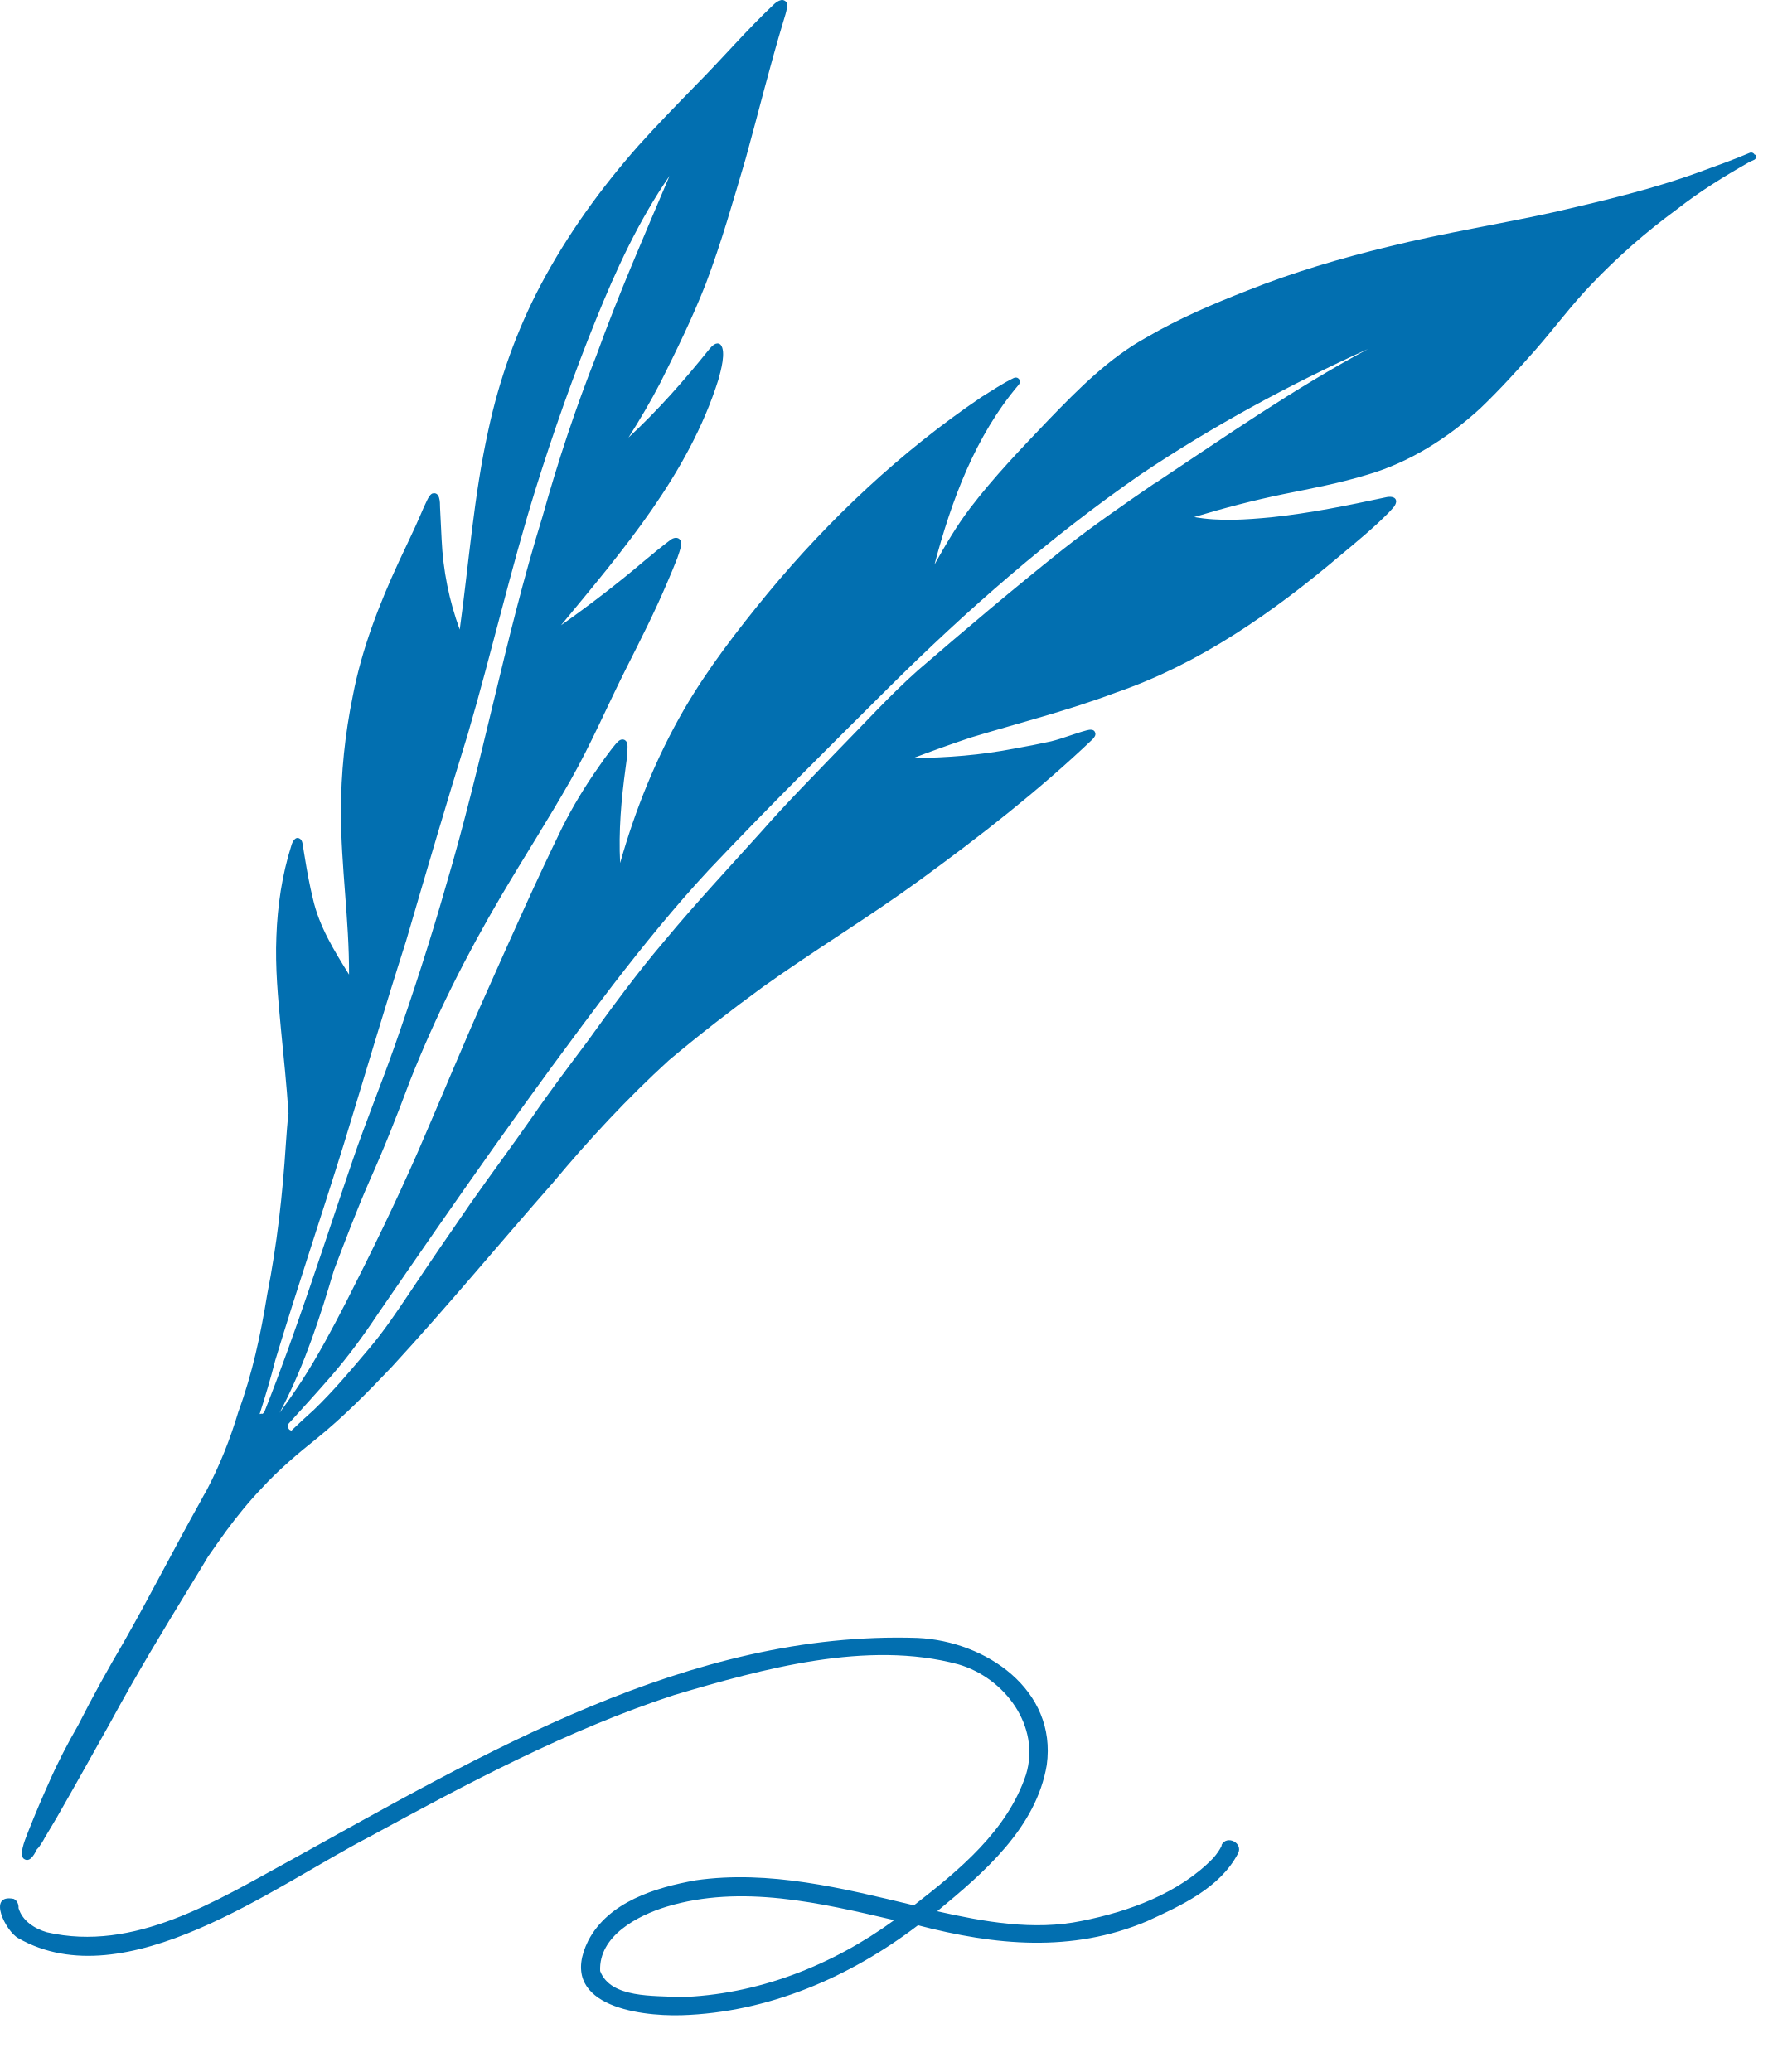
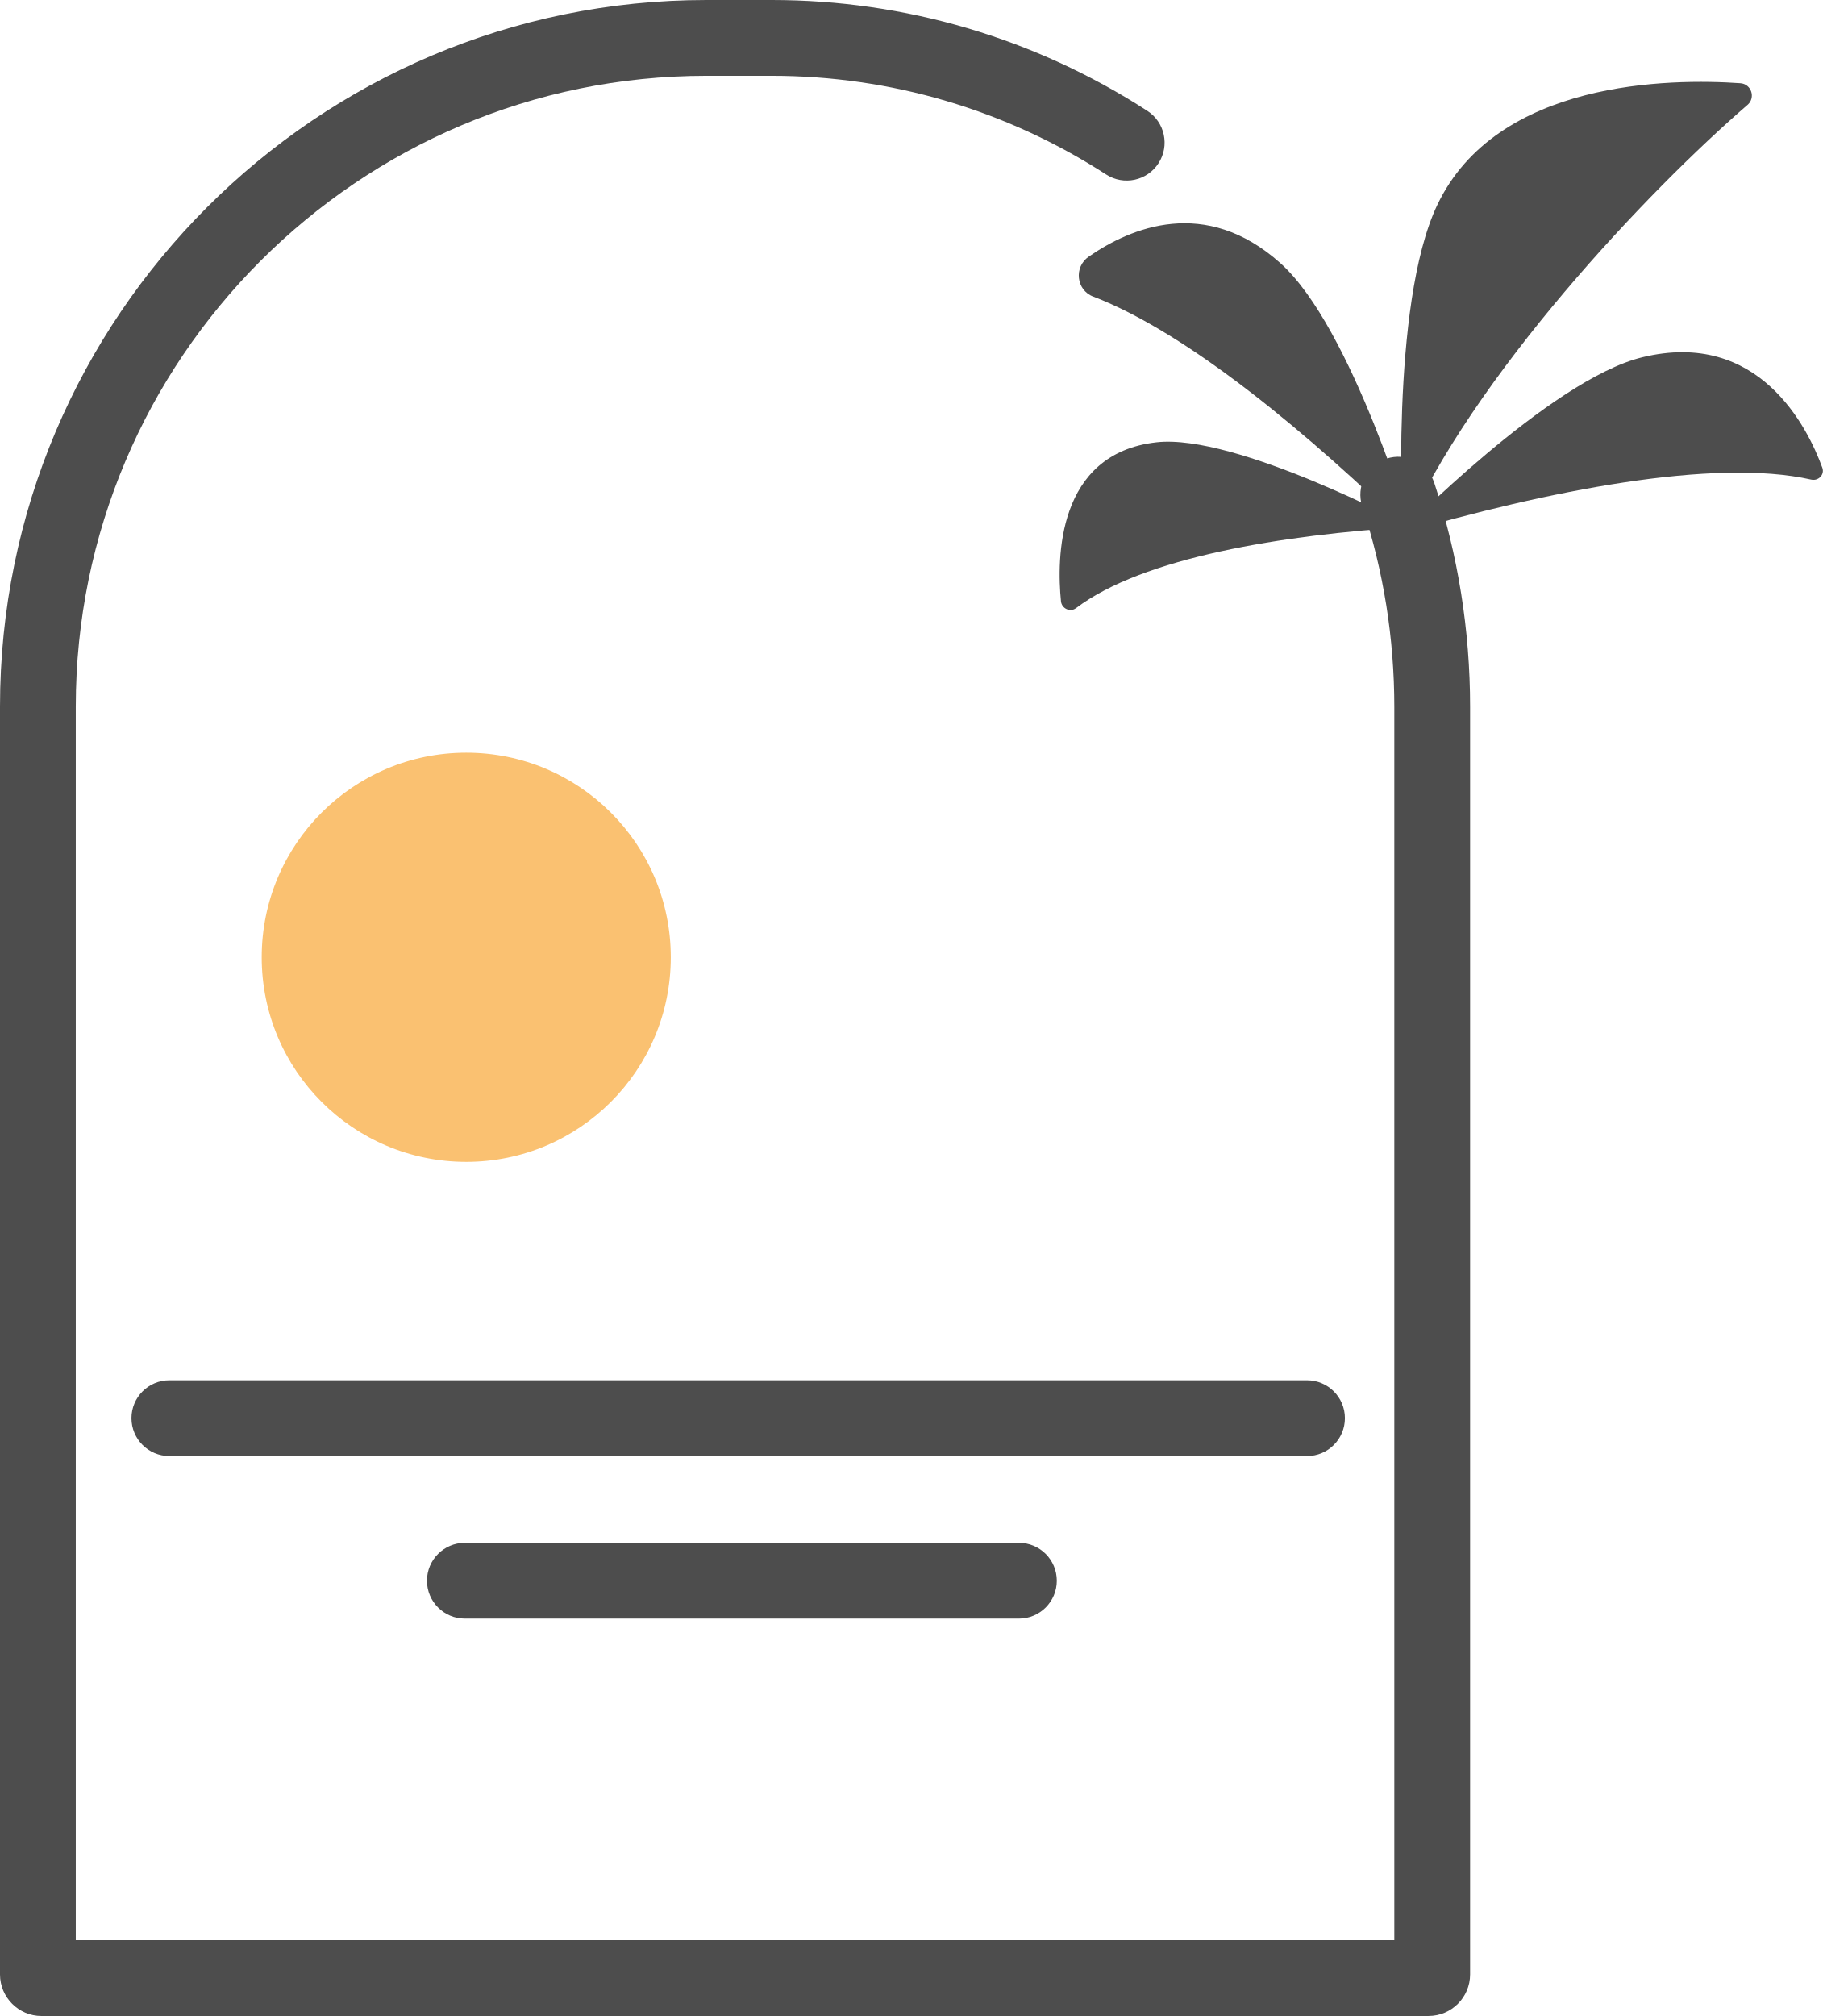
- <svg xmlns="http://www.w3.org/2000/svg" width="29" height="34" viewBox="0 0 29 34" fill="none">
-   <path d="M28.791 2.54C28.778 2.514 28.747 2.496 28.716 2.505C28.446 2.62 28.175 2.717 27.896 2.818C27.13 3.101 26.332 3.287 25.535 3.473C24.622 3.676 23.692 3.822 22.784 4.047C22 4.237 21.22 4.467 20.467 4.767C19.9 4.988 19.341 5.227 18.819 5.532C18.198 5.872 17.698 6.38 17.21 6.884C16.763 7.353 16.311 7.821 15.917 8.338C15.695 8.63 15.509 8.948 15.332 9.266C15.611 8.214 16.001 7.154 16.714 6.314C16.767 6.248 16.705 6.168 16.63 6.204C16.448 6.292 16.28 6.407 16.107 6.513C14.787 7.406 13.608 8.515 12.594 9.739C12.098 10.344 11.619 10.963 11.225 11.639C10.768 12.43 10.423 13.283 10.175 14.162C10.148 13.641 10.193 13.12 10.264 12.603C10.277 12.51 10.29 12.421 10.294 12.329C10.294 12.267 10.312 12.178 10.25 12.143C10.206 12.121 10.162 12.143 10.131 12.178C10.091 12.218 10.06 12.262 10.024 12.306C9.953 12.399 9.882 12.496 9.816 12.594C9.595 12.908 9.395 13.239 9.222 13.584C8.797 14.454 8.407 15.334 8.013 16.218C7.614 17.101 7.246 18.003 6.861 18.891C6.493 19.731 6.09 20.557 5.674 21.375C5.448 21.812 5.217 22.25 4.947 22.665C4.832 22.842 4.712 23.014 4.588 23.182C4.606 23.147 4.624 23.116 4.641 23.081C5.005 22.369 5.253 21.609 5.479 20.844C5.665 20.354 5.851 19.863 6.059 19.386C6.303 18.843 6.52 18.29 6.728 17.733C7.144 16.681 7.65 15.674 8.226 14.697C8.598 14.065 8.996 13.447 9.36 12.806C9.701 12.205 9.971 11.569 10.281 10.954C10.512 10.495 10.746 10.035 10.946 9.562C11.003 9.43 11.061 9.293 11.114 9.156C11.136 9.089 11.163 9.019 11.176 8.948C11.176 8.921 11.181 8.89 11.163 8.864C11.123 8.802 11.043 8.824 10.995 8.864C10.853 8.97 10.72 9.08 10.582 9.195C10.139 9.571 9.679 9.925 9.205 10.26C10.219 9.032 11.3 7.777 11.787 6.23C11.823 6.098 11.92 5.766 11.823 5.656C11.757 5.598 11.681 5.678 11.641 5.726C11.229 6.239 10.795 6.734 10.312 7.18C10.498 6.889 10.675 6.588 10.835 6.279C11.101 5.748 11.362 5.214 11.579 4.661C11.836 3.985 12.031 3.291 12.235 2.602C12.443 1.851 12.629 1.091 12.855 0.344C12.877 0.273 12.9 0.202 12.913 0.127C12.913 0.105 12.922 0.079 12.913 0.056C12.9 0.017 12.851 -0.01 12.811 0.003C12.775 0.012 12.74 0.034 12.709 0.061C12.257 0.485 11.854 0.958 11.42 1.395C11.101 1.723 10.777 2.054 10.472 2.394C9.856 3.092 9.307 3.853 8.872 4.675C8.478 5.421 8.19 6.23 8.013 7.056C7.774 8.135 7.694 9.24 7.543 10.331C7.37 9.858 7.269 9.359 7.246 8.851C7.238 8.683 7.229 8.506 7.22 8.325C7.22 8.241 7.22 8.06 7.091 8.099C7.051 8.121 7.029 8.166 7.007 8.21C6.967 8.289 6.932 8.373 6.896 8.457C6.786 8.714 6.662 8.961 6.546 9.213C6.219 9.92 5.935 10.654 5.789 11.418C5.66 12.046 5.594 12.687 5.594 13.323C5.594 14.216 5.731 15.095 5.727 15.992C5.483 15.599 5.235 15.201 5.133 14.742C5.08 14.525 5.04 14.308 5.005 14.092C4.996 14.03 4.982 13.964 4.974 13.902C4.965 13.858 4.965 13.8 4.929 13.769C4.85 13.707 4.796 13.813 4.779 13.88C4.628 14.357 4.553 14.861 4.535 15.365C4.513 15.873 4.562 16.381 4.61 16.889C4.655 17.349 4.703 17.808 4.734 18.272C4.712 18.44 4.703 18.608 4.69 18.776C4.637 19.603 4.544 20.429 4.384 21.242C4.278 21.896 4.141 22.541 3.91 23.169C3.777 23.615 3.605 24.048 3.388 24.459C3.352 24.517 3.321 24.579 3.29 24.636C2.86 25.401 2.466 26.183 2.032 26.943C1.77 27.389 1.518 27.844 1.283 28.308C1.11 28.609 0.951 28.914 0.813 29.228C0.694 29.493 0.579 29.762 0.472 30.032C0.432 30.147 0.317 30.377 0.379 30.491C0.472 30.575 0.548 30.465 0.605 30.346C0.619 30.332 0.632 30.319 0.641 30.306C0.676 30.257 0.707 30.209 0.734 30.156C0.805 30.036 0.876 29.921 0.942 29.806C1.234 29.298 1.518 28.786 1.806 28.273C2.236 27.478 2.705 26.704 3.179 25.931C3.259 25.803 3.334 25.674 3.414 25.542C3.512 25.401 3.609 25.264 3.711 25.122C3.893 24.875 4.088 24.636 4.3 24.415C4.562 24.128 4.889 23.849 5.195 23.606C5.638 23.248 6.037 22.842 6.427 22.431C7.335 21.445 8.19 20.411 9.076 19.404C9.665 18.697 10.299 18.016 10.977 17.397C11.477 16.978 11.996 16.575 12.523 16.191C13.365 15.59 14.251 15.055 15.088 14.445C16.076 13.725 17.042 12.974 17.928 12.13C17.955 12.099 17.986 12.063 17.968 12.019C17.95 11.962 17.879 11.971 17.831 11.984C17.631 12.037 17.441 12.117 17.246 12.165C17.046 12.209 16.843 12.249 16.643 12.284C16.098 12.39 15.54 12.435 14.986 12.439C15.301 12.32 15.62 12.205 15.939 12.099C16.732 11.86 17.534 11.657 18.309 11.365C19.687 10.892 20.892 10.044 21.995 9.111C22.265 8.886 22.54 8.661 22.788 8.409C22.832 8.356 22.899 8.307 22.908 8.232C22.908 8.144 22.802 8.144 22.735 8.161C22.115 8.294 21.49 8.422 20.861 8.488C20.445 8.528 20.01 8.559 19.594 8.484C20.077 8.338 20.564 8.21 21.06 8.108C21.521 8.015 21.986 7.927 22.434 7.79C23.129 7.587 23.754 7.189 24.286 6.703C24.605 6.398 24.901 6.071 25.194 5.74C25.504 5.386 25.783 5.006 26.111 4.666C26.541 4.215 27.01 3.804 27.511 3.437C27.883 3.145 28.282 2.898 28.694 2.664C28.725 2.646 28.756 2.637 28.787 2.62C28.814 2.602 28.822 2.571 28.809 2.54H28.791ZM4.579 23.536C4.579 23.536 4.579 23.536 4.57 23.536H4.575H4.579ZM5.638 18.785C5.979 17.671 6.307 16.553 6.662 15.444C6.994 14.308 7.326 13.173 7.676 12.046C8.066 10.711 8.376 9.354 8.788 8.024C9.081 7.087 9.408 6.159 9.776 5.249C10.108 4.427 10.481 3.618 10.986 2.885C10.574 3.861 10.148 4.829 9.789 5.824C9.444 6.694 9.151 7.582 8.899 8.484C8.283 10.477 7.911 12.536 7.317 14.534C7.065 15.418 6.781 16.293 6.476 17.163C6.258 17.786 6.001 18.409 5.789 19.032C5.315 20.416 4.876 21.812 4.336 23.173C4.327 23.182 4.318 23.191 4.309 23.2C4.291 23.195 4.274 23.2 4.26 23.204C4.353 22.913 4.442 22.616 4.517 22.32C4.876 21.136 5.27 19.965 5.638 18.785ZM18.956 7.923C18.442 8.276 17.928 8.63 17.441 9.014C16.63 9.659 15.841 10.327 15.057 11.003C14.601 11.409 14.189 11.865 13.759 12.302C13.334 12.744 12.904 13.177 12.501 13.637C11.965 14.233 11.415 14.821 10.902 15.44C10.45 15.97 10.037 16.536 9.63 17.101C9.329 17.503 9.023 17.906 8.739 18.321C8.403 18.803 8.053 19.271 7.716 19.753C7.379 20.239 7.047 20.725 6.719 21.216C6.511 21.525 6.303 21.839 6.059 22.126C5.771 22.466 5.474 22.824 5.146 23.138C5.022 23.248 4.903 23.359 4.783 23.474C4.783 23.474 4.783 23.474 4.779 23.474C4.721 23.46 4.721 23.407 4.734 23.363C4.969 23.103 5.204 22.846 5.434 22.581C5.713 22.259 5.966 21.914 6.201 21.56C7.45 19.74 8.713 17.923 10.055 16.164C10.556 15.515 11.074 14.874 11.633 14.273C12.594 13.257 13.586 12.275 14.579 11.286C15.859 10.013 17.224 8.82 18.708 7.79C19.891 6.995 21.149 6.314 22.447 5.726C21.233 6.376 20.099 7.167 18.956 7.927V7.923Z" fill="#026FB0" />
-   <path d="M20.046 30.284C20.011 30.359 19.962 30.425 19.909 30.487C19.351 31.066 18.526 31.366 17.747 31.521C16.958 31.685 16.147 31.534 15.377 31.362C16.143 30.73 17.003 29.992 17.175 28.962C17.344 27.729 16.178 26.93 15.057 26.877C11.309 26.753 7.925 28.781 4.748 30.536C3.543 31.194 2.201 32.038 0.77 31.707C0.57 31.649 0.366 31.521 0.304 31.309C0.309 31.252 0.282 31.185 0.225 31.159C-0.218 31.07 0.096 31.693 0.3 31.804C2.059 32.807 4.504 30.947 6.059 30.142C7.663 29.267 9.32 28.383 11.066 27.813C12.514 27.385 14.229 26.907 15.722 27.31C16.484 27.53 17.078 28.326 16.834 29.121C16.528 30.041 15.735 30.69 14.995 31.265C13.83 30.986 12.621 30.681 11.416 30.854C10.751 30.973 9.985 31.207 9.652 31.844C9.134 32.887 10.432 33.09 11.185 33.068C12.599 33.024 13.945 32.445 15.062 31.592C16.329 31.923 17.583 32.047 18.819 31.526C19.377 31.269 20.011 30.986 20.312 30.416C20.405 30.244 20.13 30.102 20.042 30.275L20.046 30.284ZM11.146 32.772C10.738 32.741 10.02 32.798 9.847 32.343C9.821 31.768 10.459 31.433 10.937 31.287C12.165 30.916 13.458 31.225 14.672 31.508C13.649 32.255 12.421 32.736 11.146 32.772Z" fill="#026FB0" />
+ <svg xmlns="http://www.w3.org/2000/svg" id="_레이어_2" data-name="레이어 2" viewBox="0 0 60.139 66.5">
+   <defs>
+     <style>
+       .cls-1 {
+         fill: #fac171;
+       }
+ 
+       .cls-1, .cls-2 {
+         stroke-width: 0px;
+       }
+ 
+       .cls-2 {
+         fill: #4d4d4d;
+       }
+     </style>
+   </defs>
+   <g id="_레이어_1-2" data-name="레이어 1">
+     <g>
+       <path class="cls-2" d="M47.13,66.5H1.37c-.755,0-1.37-.615-1.37-1.37V23.305C0,10.455,10.455,0,23.305,0h2.155c4.408,0,8.693,1.264,12.39,3.655.58.375.746,1.149.371,1.729-.375.582-1.15.746-1.729.371-3.292-2.129-7.107-3.255-11.032-3.255h-2.155C11.833,2.5,2.5,11.833,2.5,23.305v40.695h43.5V23.319c0-2.262-.355-4.485-1.057-6.61-.216-.655.14-1.362.795-1.579.655-.217,1.362.14,1.579.795.785,2.377,1.183,4.865,1.183,7.393v41.811c0,.755-.615,1.37-1.37,1.37Z" />
+       <path class="cls-2" d="M43.121,48.03H5.587c-.69,0-1.25-.56-1.25-1.25s.56-1.25,1.25-1.25h37.533c.69,0,1.25.56,1.25,1.25s-.56,1.25-1.25,1.25Z" />
+       <path class="cls-2" d="M33.616,53.392H15.336c-.69,0-1.25-.56-1.25-1.25s.56-1.25,1.25-1.25h18.279c.69,0,1.25.56,1.25,1.25s-.56,1.25-1.25,1.25Z" />
+       <circle class="cls-1" cx="15.382" cy="31.577" r="6.748" />
+       <g>
+         <path class="cls-2" d="M35.497,20.061c-.191.145-.47.013-.494-.225-.14-1.397-.148-4.871,3.147-5.246,2.62-.299,8.397,2.789,8.397,2.789-4.239.26-8.846,1.01-11.05,2.683Z" />
+         <path class="cls-2" d="M36.066,9.784c-.563-.216-.644-.975-.148-1.318,1.38-.956,3.848-2.002,6.326.217,2.366,2.119,4.383,8.988,4.383,8.988-3.403-3.33-7.432-6.69-10.561-7.888Z" />
+         <path class="cls-2" d="M57.651,3.462c.277-.239.131-.691-.234-.717-2.304-.16-8.035-.114-10,4.017-1.572,3.307-1.138,10.935-1.138,10.935,2.279-5.295,8.155-11.462,11.372-14.236Z" />
+         <path class="cls-2" d="M59.753,15.82c.239.054.451-.162.367-.393-.485-1.327-2.09-4.578-5.94-3.642-3.042.74-8.006,5.825-8.006,5.825,4.861-1.415,10.369-2.515,13.579-1.79Z" />
+       </g>
+     </g>
+   </g>
</svg>
